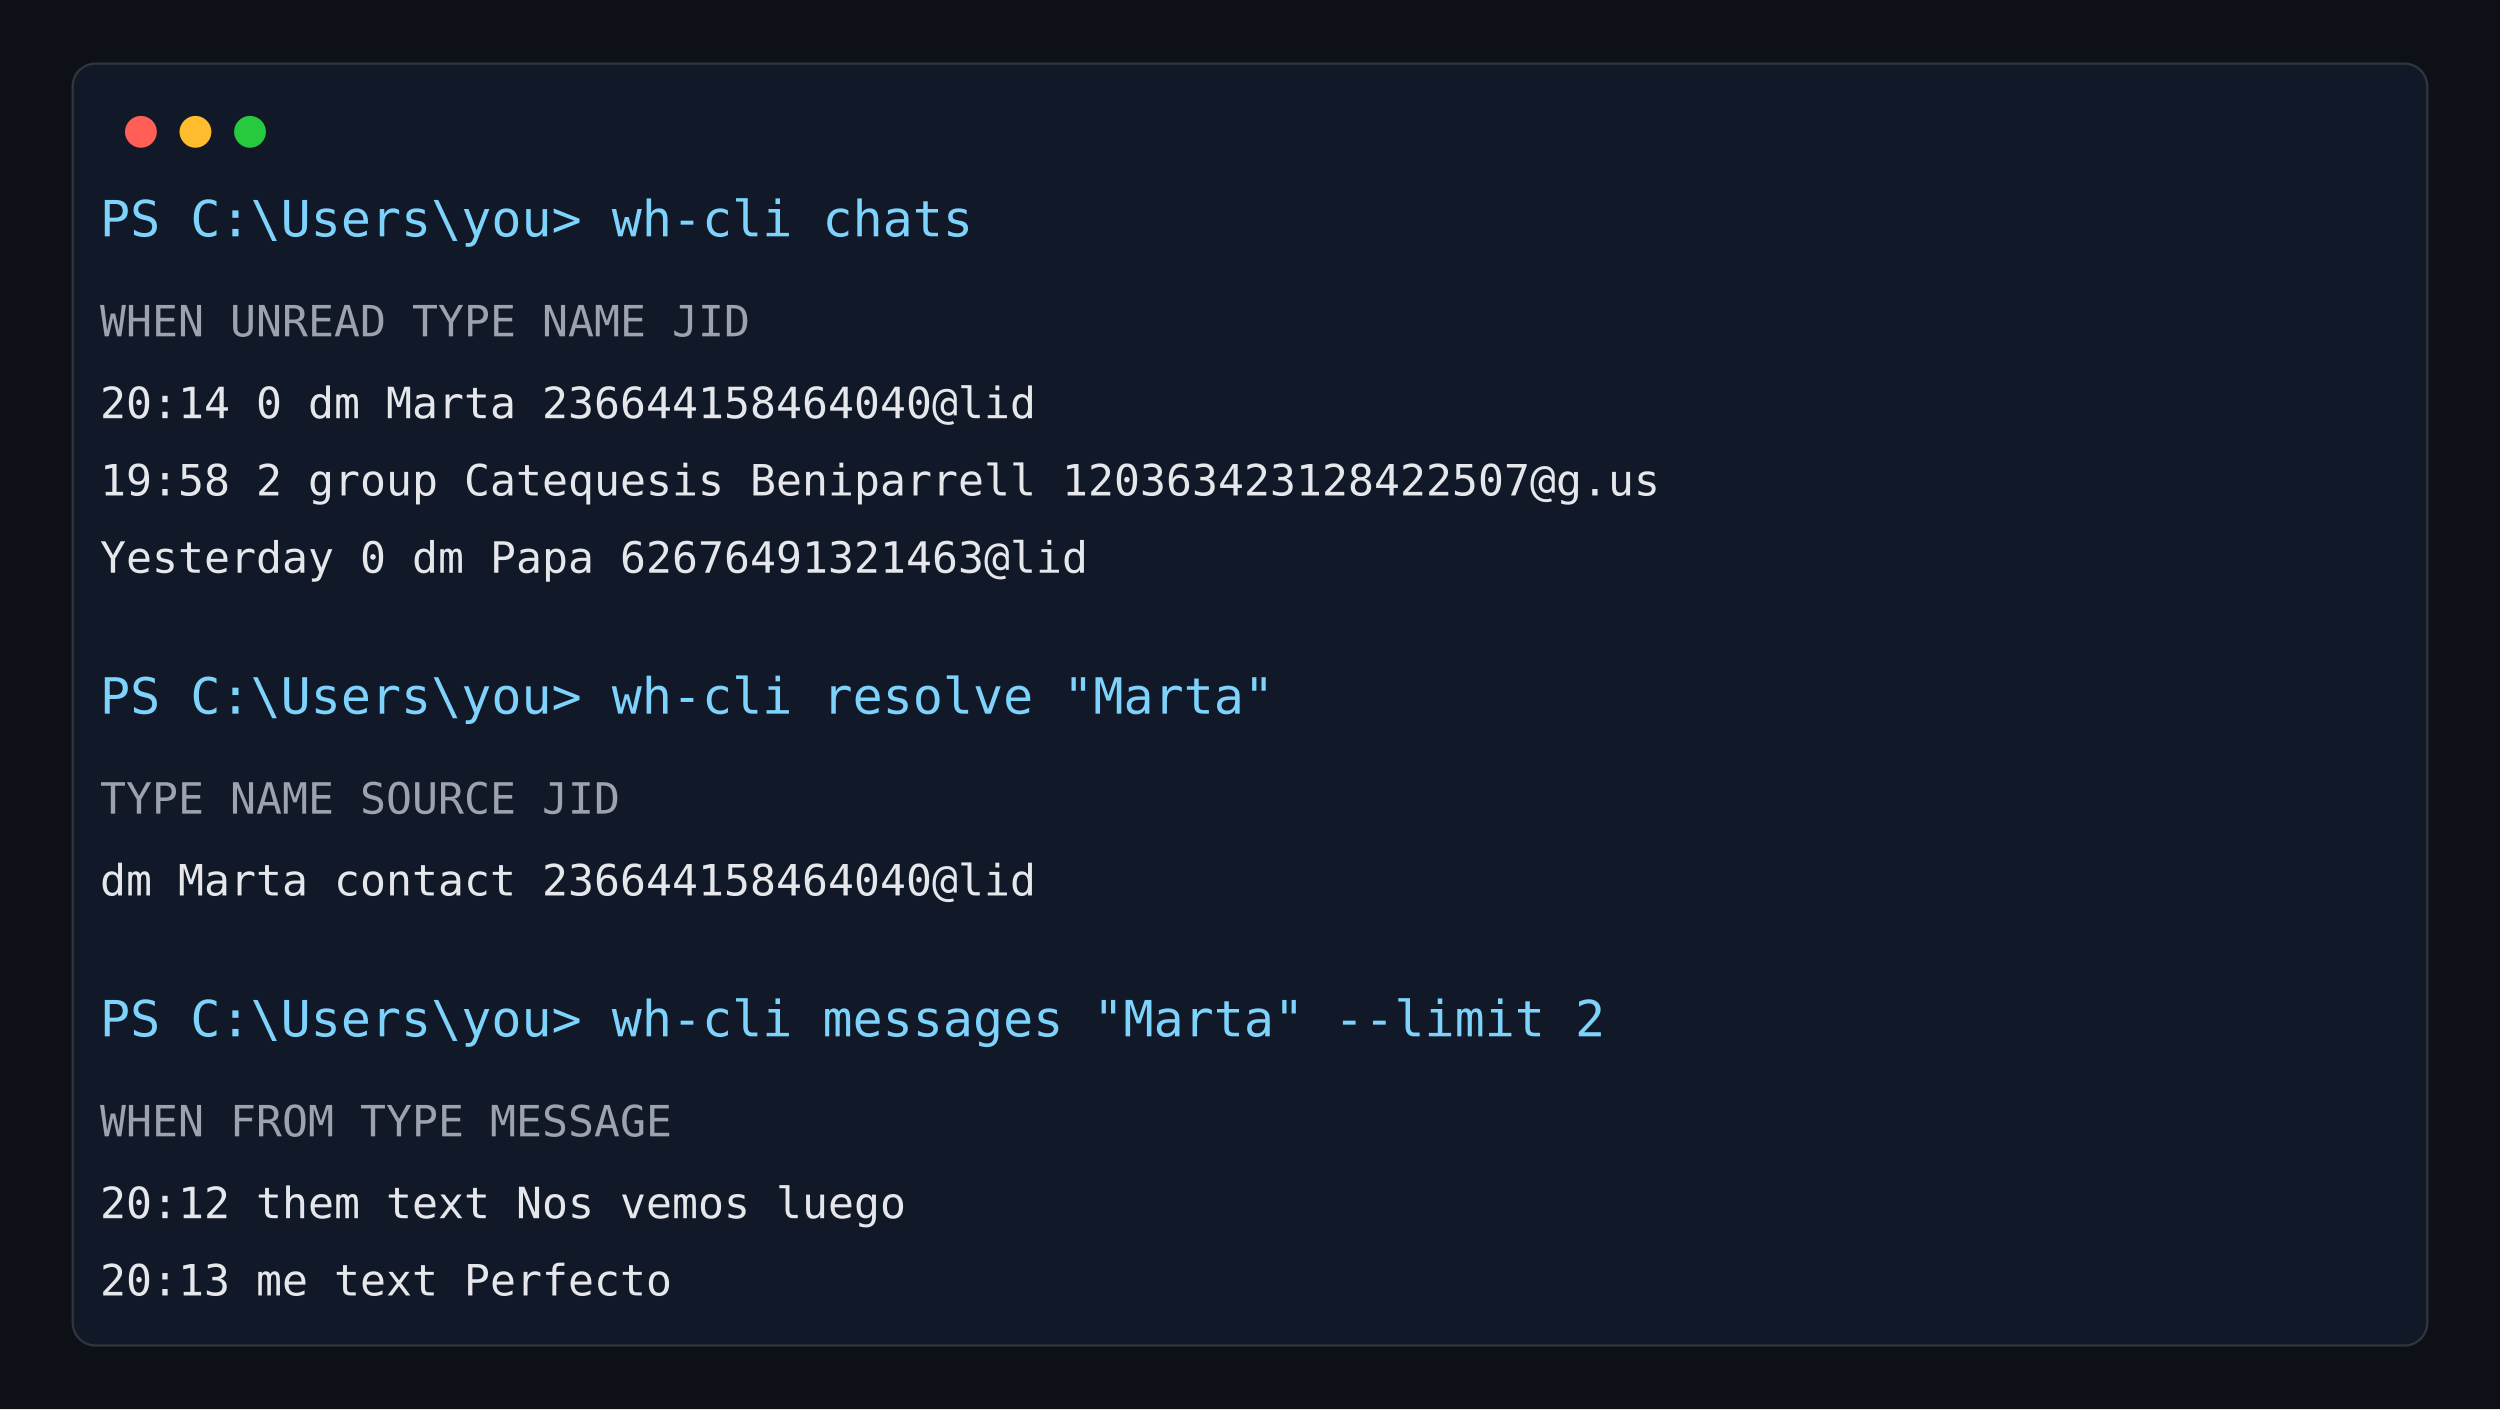
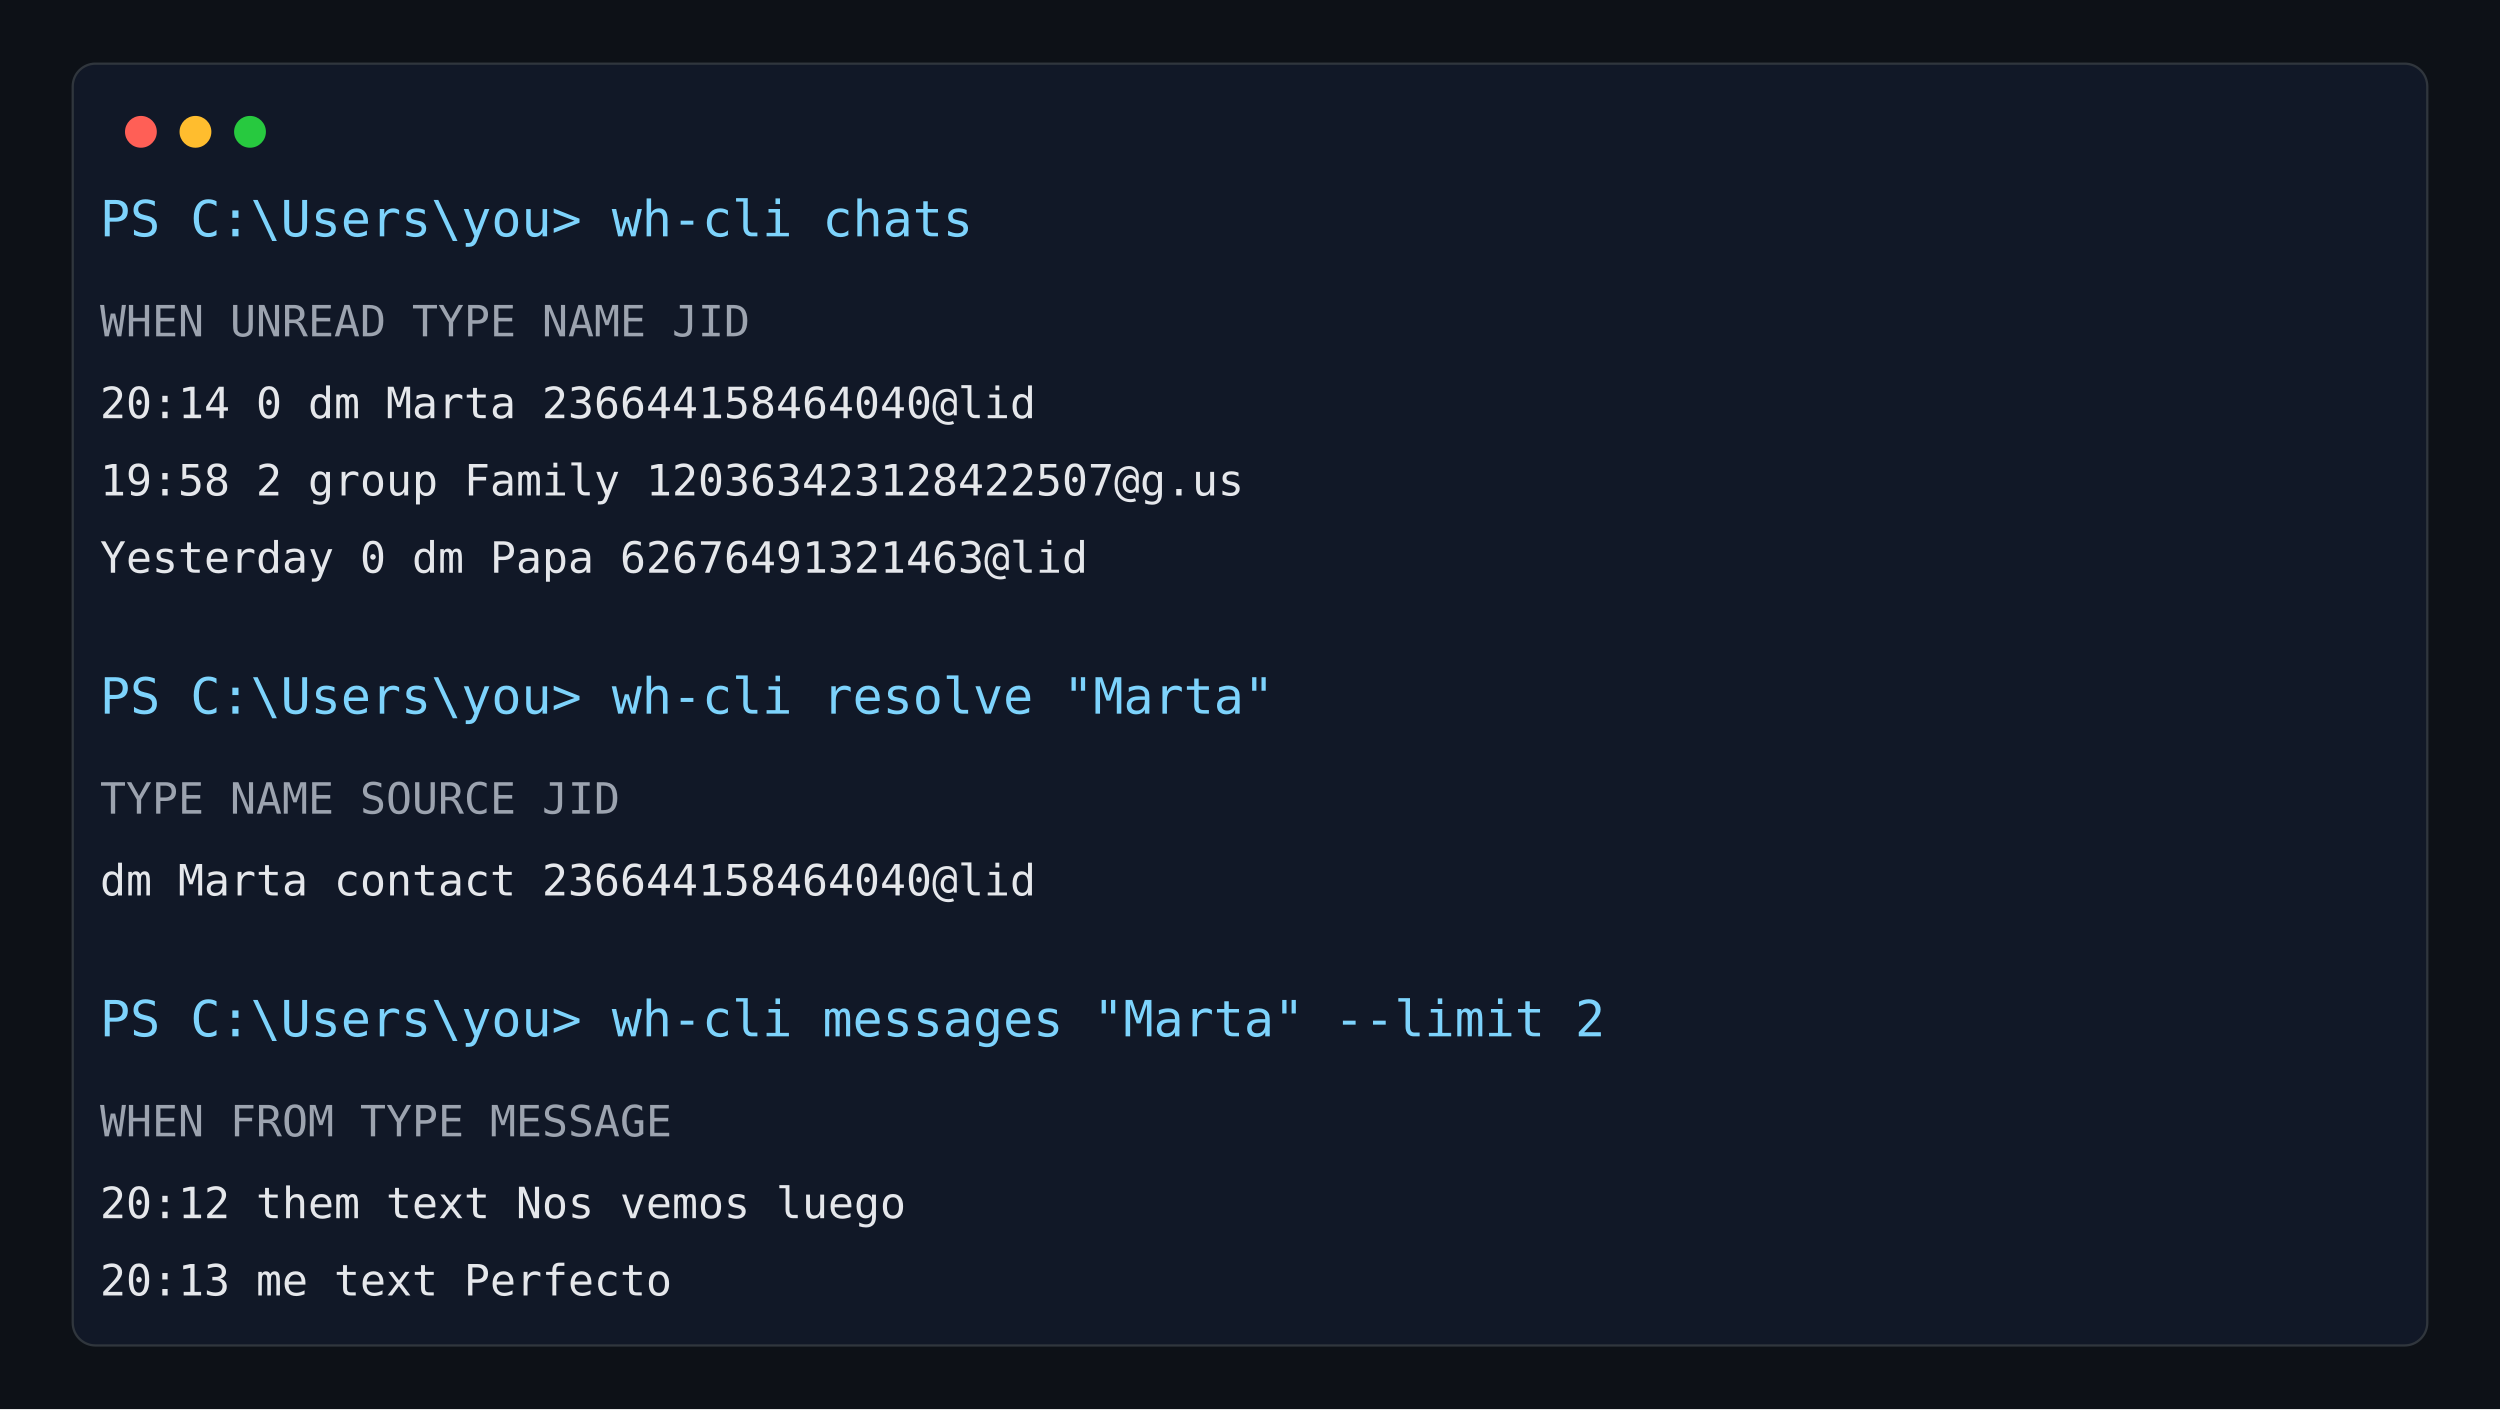
<svg xmlns="http://www.w3.org/2000/svg" width="1100" height="620" viewBox="0 0 1100 620" role="img" aria-labelledby="title desc">
  <rect width="1100" height="620" fill="#0d1117" />
  <rect x="32" y="28" width="1036" height="564" rx="10" fill="#111827" stroke="#30363d" />
  <circle cx="62" cy="58" r="7" fill="#ff5f56" />
  <circle cx="86" cy="58" r="7" fill="#ffbd2e" />
  <circle cx="110" cy="58" r="7" fill="#27c93f" />
  <text x="44" y="104" fill="#7dd3fc" font-family="Consolas, Menlo, monospace" font-size="22">PS C:\Users\you&gt; wh-cli chats</text>
  <text x="44" y="148" fill="#9ca3af" font-family="Consolas, Menlo, monospace" font-size="19">WHEN        UNREAD  TYPE   NAME                         JID</text>
  <text x="44" y="184" fill="#e5e7eb" font-family="Consolas, Menlo, monospace" font-size="19">20:14       0       dm     Marta                        236644158464040@lid</text>
-   <text x="44" y="218" fill="#e5e7eb" font-family="Consolas, Menlo, monospace" font-size="19">19:58       2       group  Catequesis Beniparrell        120363423128422507@g.us</text>
+   <text x="44" y="218" fill="#e5e7eb" font-family="Consolas, Menlo, monospace" font-size="19">19:58       2       group  Family                       120363423128422507@g.us</text>
  <text x="44" y="252" fill="#e5e7eb" font-family="Consolas, Menlo, monospace" font-size="19">Yesterday   0       dm     Papa                         62676491321463@lid</text>
  <text x="44" y="314" fill="#7dd3fc" font-family="Consolas, Menlo, monospace" font-size="22">PS C:\Users\you&gt; wh-cli resolve "Marta"</text>
  <text x="44" y="358" fill="#9ca3af" font-family="Consolas, Menlo, monospace" font-size="19">TYPE   NAME    SOURCE   JID</text>
  <text x="44" y="394" fill="#e5e7eb" font-family="Consolas, Menlo, monospace" font-size="19">dm     Marta   contact  236644158464040@lid</text>
  <text x="44" y="456" fill="#7dd3fc" font-family="Consolas, Menlo, monospace" font-size="22">PS C:\Users\you&gt; wh-cli messages "Marta" --limit 2</text>
  <text x="44" y="500" fill="#9ca3af" font-family="Consolas, Menlo, monospace" font-size="19">WHEN   FROM   TYPE   MESSAGE</text>
  <text x="44" y="536" fill="#e5e7eb" font-family="Consolas, Menlo, monospace" font-size="19">20:12  them   text   Nos vemos luego</text>
  <text x="44" y="570" fill="#e5e7eb" font-family="Consolas, Menlo, monospace" font-size="19">20:13  me     text   Perfecto</text>
</svg>
